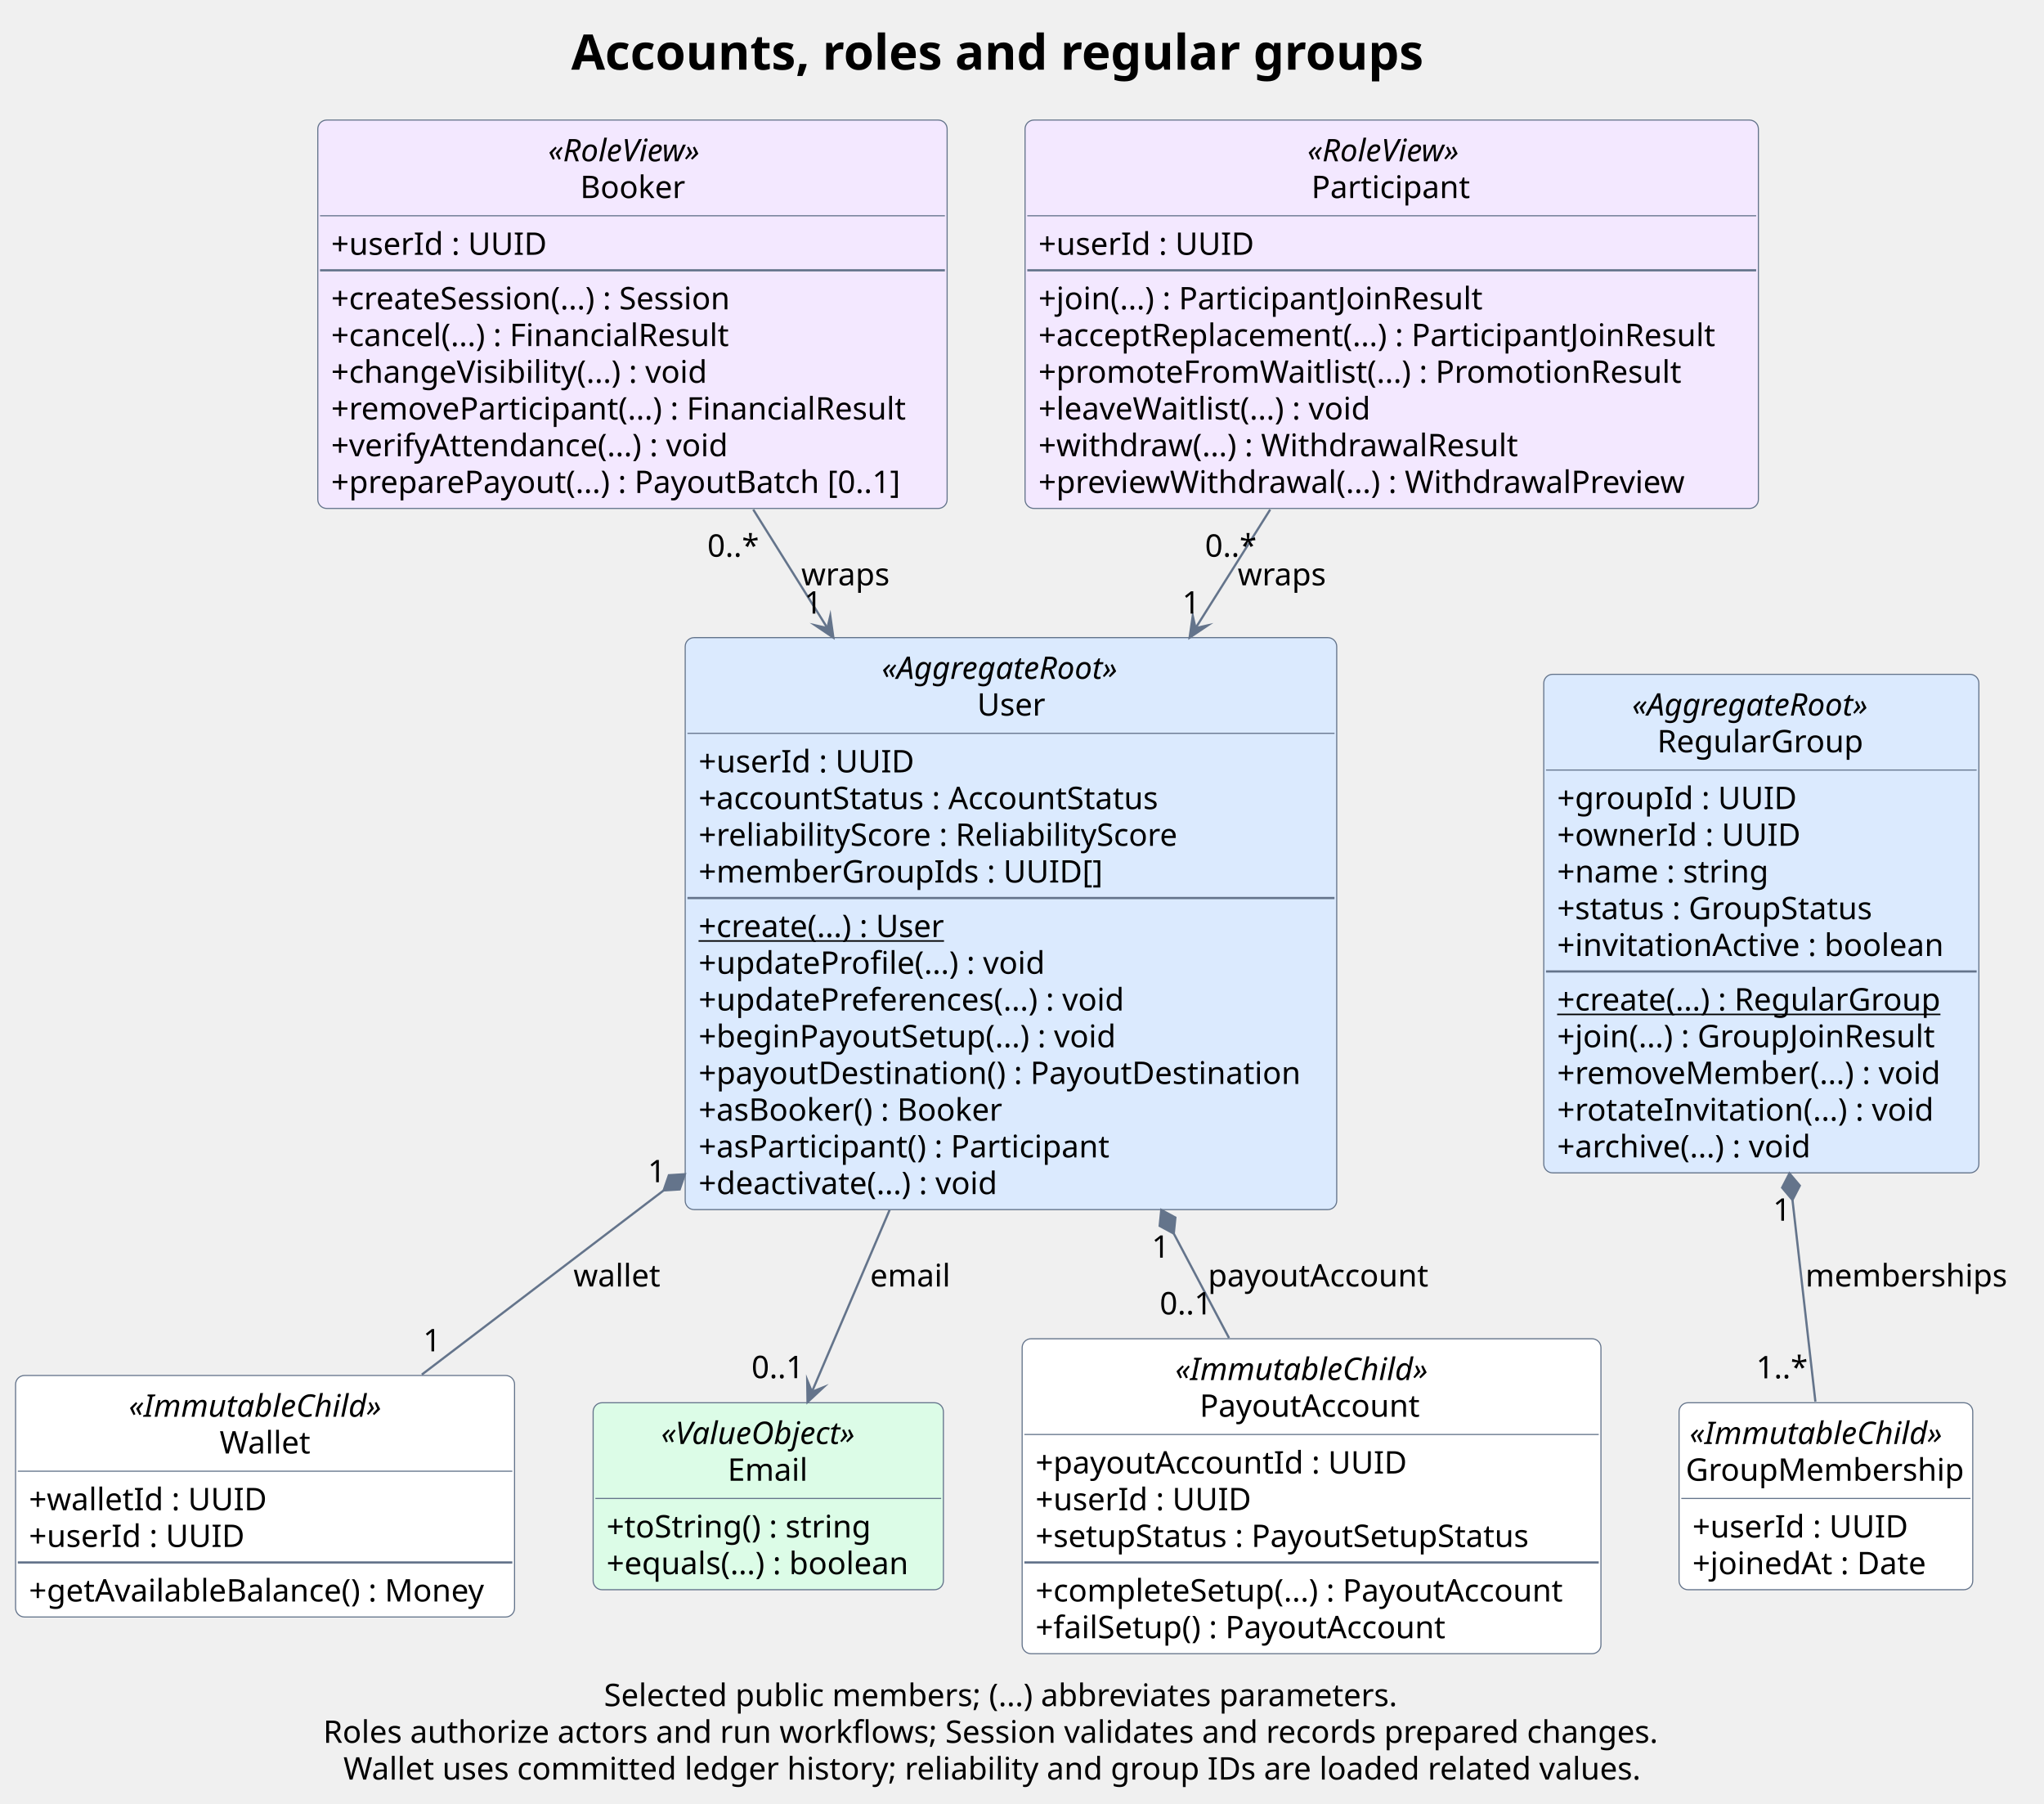
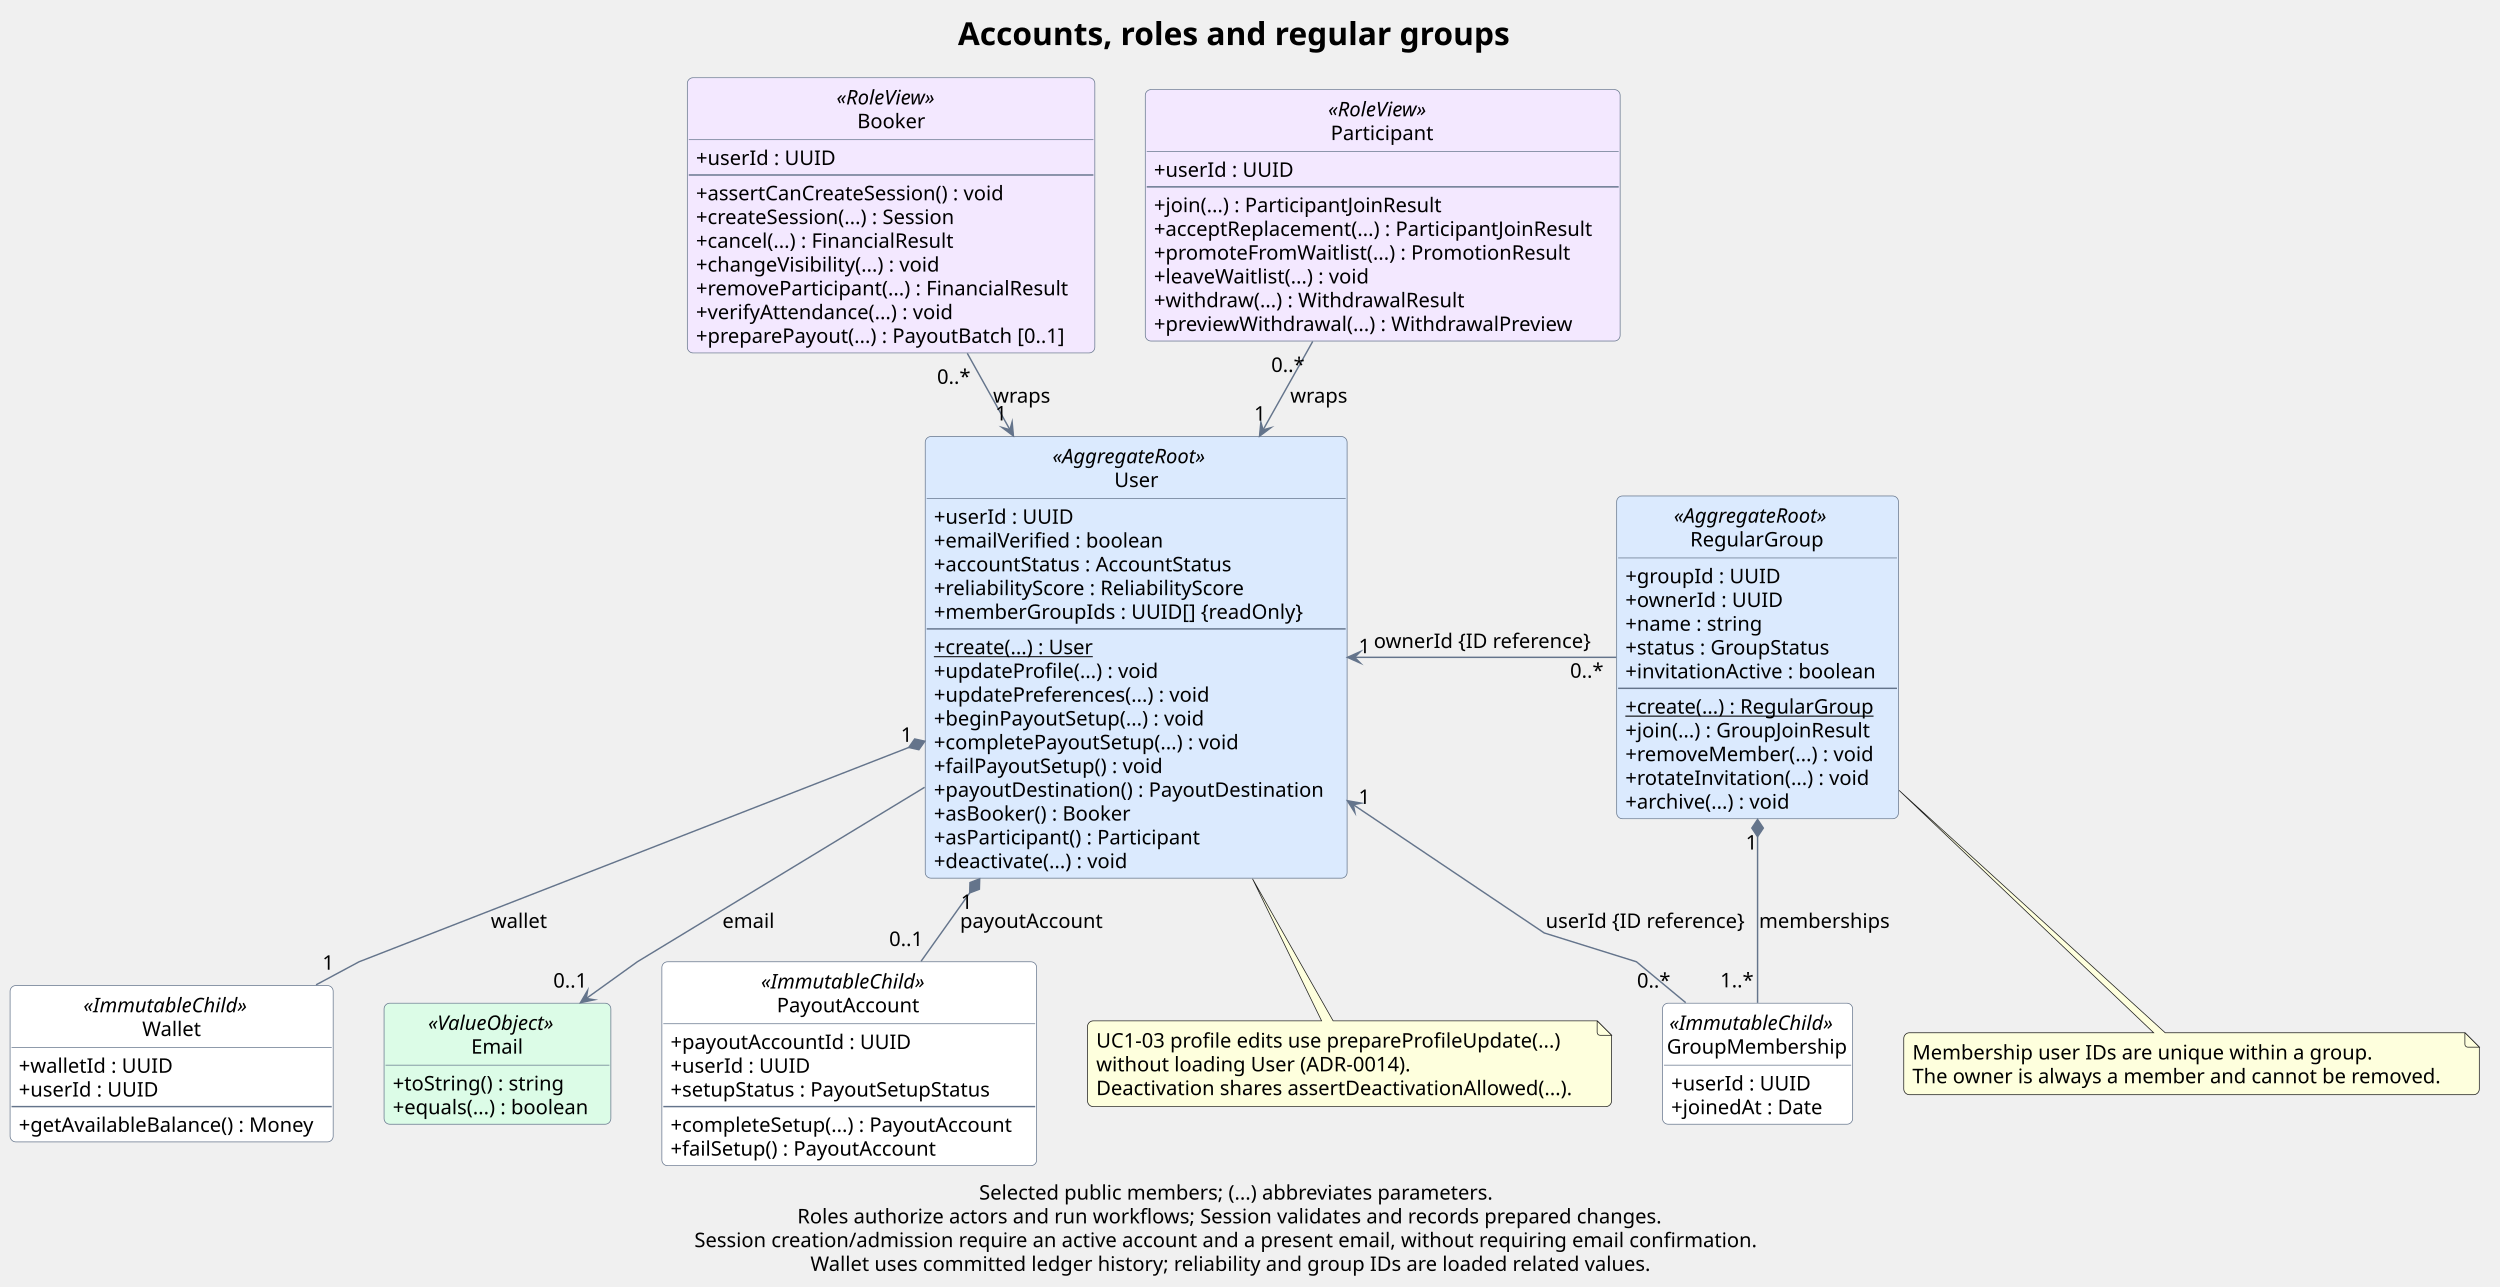
- <svg xmlns="http://www.w3.org/2000/svg" version="1.1" data-diagram-type="CLASS" style="width:918px;height:810px;background:#FFFFFF;" width="918px" height="810px" viewBox="0 0 918 810" zoomAndPan="magnify" preserveAspectRatio="none" contentStyleType="text/css">
+ <svg xmlns="http://www.w3.org/2000/svg" version="1.1" data-diagram-type="CLASS" style="width:1734px;height:892px;background:#FFFFFF;" width="1734px" height="892px" viewBox="0 0 1734 892" zoomAndPan="magnify" preserveAspectRatio="none" contentStyleType="text/css">
  <defs />
  <g font-family="sans-serif" lengthAdjust="spacing">
    <g class="title" data-source-line="1">
-       <text x="256.558" y="31.27" fill="#000" font-size="22" textLength="398.825" font-weight="700">Accounts, roles and regular groups</text>
+       <text x="664.412" y="31.27" fill="#000" font-size="22" textLength="398.825" font-weight="700">Accounts, roles and regular groups</text>
    </g>
    <g class="entity" data-qualified-name="Booker" id="ent0001" data-source-line="23">
-       <rect x="142.73" y="53.91" width="282.642" height="174.395" fill="#F3E8FF" style="stroke:#64748B;stroke-width:0.5;" rx="4" ry="4" />
-       <text x="246.173" y="72.445" fill="#000" font-size="14" textLength="75.756" font-style="italic">«RoleView»</text>
-       <text x="260.569" y="88.934" fill="#000" font-size="14" textLength="46.963">Booker</text>
-       <line x1="143.73" y1="96.887" x2="424.372" y2="96.887" style="stroke:#64748B;stroke-width:0.5;" />
-       <text x="148.73" y="114.422" fill="#000" font-size="14" textLength="100.536">+userId : UUID</text>
-       <line x1="143.73" y1="121.375" x2="424.372" y2="121.375" style="stroke:#64748B;stroke-width:1;" />
-       <text x="148.73" y="138.91" fill="#000" font-size="14" textLength="190.176">+createSession(...) : Session</text>
-       <text x="148.73" y="155.398" fill="#000" font-size="14" textLength="190.839">+cancel(...) : FinancialResult</text>
-       <text x="148.73" y="171.887" fill="#000" font-size="14" textLength="182.212">+changeVisibility(...) : void</text>
-       <text x="148.73" y="188.375" fill="#000" font-size="14" textLength="270.642">+removeParticipant(...) : FinancialResult</text>
-       <text x="148.73" y="204.863" fill="#000" font-size="14" textLength="189.622">+verifyAttendance(...) : void</text>
-       <text x="148.73" y="221.352" fill="#000" font-size="14" textLength="266.82">+preparePayout(...) : PayoutBatch [0..1]</text>
+       <rect x="476.73" y="53.91" width="282.642" height="190.883" fill="#F3E8FF" style="stroke:#64748B;stroke-width:0.5;" rx="4" ry="4" />
+       <text x="580.173" y="72.445" fill="#000" font-size="14" textLength="75.756" font-style="italic">«RoleView»</text>
+       <text x="594.569" y="88.934" fill="#000" font-size="14" textLength="46.963">Booker</text>
+       <line x1="477.73" y1="96.887" x2="758.372" y2="96.887" style="stroke:#64748B;stroke-width:0.5;" />
+       <text x="482.73" y="114.422" fill="#000" font-size="14" textLength="100.536">+userId : UUID</text>
+       <line x1="477.73" y1="121.375" x2="758.372" y2="121.375" style="stroke:#64748B;stroke-width:1;" />
+       <text x="482.73" y="138.91" fill="#000" font-size="14" textLength="224.034">+assertCanCreateSession() : void</text>
+       <text x="482.73" y="155.398" fill="#000" font-size="14" textLength="190.176">+createSession(...) : Session</text>
+       <text x="482.73" y="171.887" fill="#000" font-size="14" textLength="190.839">+cancel(...) : FinancialResult</text>
+       <text x="482.73" y="188.375" fill="#000" font-size="14" textLength="182.212">+changeVisibility(...) : void</text>
+       <text x="482.73" y="204.863" fill="#000" font-size="14" textLength="270.642">+removeParticipant(...) : FinancialResult</text>
+       <text x="482.73" y="221.352" fill="#000" font-size="14" textLength="189.622">+verifyAttendance(...) : void</text>
+       <text x="482.73" y="237.84" fill="#000" font-size="14" textLength="266.82">+preparePayout(...) : PayoutBatch [0..1]</text>
    </g>
-     <g class="entity" data-qualified-name="Participant" id="ent0002" data-source-line="34">
-       <rect x="460.37" y="53.91" width="329.358" height="174.395" fill="#F3E8FF" style="stroke:#64748B;stroke-width:0.5;" rx="4" ry="4" />
-       <text x="587.171" y="72.445" fill="#000" font-size="14" textLength="75.756" font-style="italic">«RoleView»</text>
-       <text x="588.966" y="88.934" fill="#000" font-size="14" textLength="72.167">Participant</text>
-       <line x1="461.37" y1="96.887" x2="788.728" y2="96.887" style="stroke:#64748B;stroke-width:0.5;" />
-       <text x="466.37" y="114.422" fill="#000" font-size="14" textLength="100.536">+userId : UUID</text>
-       <line x1="461.37" y1="121.375" x2="788.728" y2="121.375" style="stroke:#64748B;stroke-width:1;" />
-       <text x="466.37" y="138.91" fill="#000" font-size="14" textLength="212.023">+join(...) : ParticipantJoinResult</text>
-       <text x="466.37" y="155.398" fill="#000" font-size="14" textLength="317.358">+acceptReplacement(...) : ParticipantJoinResult</text>
-       <text x="466.37" y="171.887" fill="#000" font-size="14" textLength="301.089">+promoteFromWaitlist(...) : PromotionResult</text>
-       <text x="466.37" y="188.375" fill="#000" font-size="14" textLength="159.599">+leaveWaitlist(...) : void</text>
-       <text x="466.37" y="204.863" fill="#000" font-size="14" textLength="225.176">+withdraw(...) : WithdrawalResult</text>
-       <text x="466.37" y="221.352" fill="#000" font-size="14" textLength="299.749">+previewWithdrawal(...) : WithdrawalPreview</text>
+     <g class="entity" data-qualified-name="Participant" id="ent0002" data-source-line="35">
+       <rect x="794.37" y="62.15" width="329.358" height="174.395" fill="#F3E8FF" style="stroke:#64748B;stroke-width:0.5;" rx="4" ry="4" />
+       <text x="921.171" y="80.685" fill="#000" font-size="14" textLength="75.756" font-style="italic">«RoleView»</text>
+       <text x="922.966" y="97.174" fill="#000" font-size="14" textLength="72.167">Participant</text>
+       <line x1="795.37" y1="105.127" x2="1122.728" y2="105.127" style="stroke:#64748B;stroke-width:0.5;" />
+       <text x="800.37" y="122.662" fill="#000" font-size="14" textLength="100.536">+userId : UUID</text>
+       <line x1="795.37" y1="129.615" x2="1122.728" y2="129.615" style="stroke:#64748B;stroke-width:1;" />
+       <text x="800.37" y="147.15" fill="#000" font-size="14" textLength="212.023">+join(...) : ParticipantJoinResult</text>
+       <text x="800.37" y="163.638" fill="#000" font-size="14" textLength="317.358">+acceptReplacement(...) : ParticipantJoinResult</text>
+       <text x="800.37" y="180.127" fill="#000" font-size="14" textLength="301.089">+promoteFromWaitlist(...) : PromotionResult</text>
+       <text x="800.37" y="196.615" fill="#000" font-size="14" textLength="159.599">+leaveWaitlist(...) : void</text>
+       <text x="800.37" y="213.103" fill="#000" font-size="14" textLength="225.176">+withdraw(...) : WithdrawalResult</text>
+       <text x="800.37" y="229.592" fill="#000" font-size="14" textLength="299.749">+previewWithdrawal(...) : WithdrawalPreview</text>
    </g>
-     <g class="entity" data-qualified-name="User" id="ent0003" data-source-line="45">
-       <rect x="307.74" y="286.31" width="292.608" height="256.836" fill="#DBEAFE" style="stroke:#64748B;stroke-width:0.5;" rx="4" ry="4" />
-       <text x="395.993" y="304.845" fill="#000" font-size="14" textLength="116.102" font-style="italic">«AggregateRoot»</text>
-       <text x="438.862" y="321.334" fill="#000" font-size="14" textLength="30.365">User</text>
-       <line x1="308.74" y1="329.287" x2="599.348" y2="329.287" style="stroke:#64748B;stroke-width:0.5;" />
-       <text x="313.74" y="346.822" fill="#000" font-size="14" textLength="100.536">+userId : UUID</text>
-       <text x="313.74" y="363.31" fill="#000" font-size="14" textLength="216.057">+accountStatus : AccountStatus</text>
-       <text x="313.74" y="379.798" fill="#000" font-size="14" textLength="226.933">+reliabilityScore : ReliabilityScore</text>
-       <text x="313.74" y="396.287" fill="#000" font-size="14" textLength="185.65">+memberGroupIds : UUID[]</text>
-       <line x1="308.74" y1="403.24" x2="599.348" y2="403.24" style="stroke:#64748B;stroke-width:1;" />
-       <text x="313.74" y="420.775" fill="#000" font-size="14" textLength="118.645" text-decoration="underline">+create(...) : User</text>
-       <text x="313.74" y="437.263" fill="#000" font-size="14" textLength="165.703">+updateProfile(...) : void</text>
-       <text x="313.74" y="453.752" fill="#000" font-size="14" textLength="201.134">+updatePreferences(...) : void</text>
-       <text x="313.74" y="470.24" fill="#000" font-size="14" textLength="196.978">+beginPayoutSetup(...) : void</text>
-       <text x="313.74" y="486.728" fill="#000" font-size="14" textLength="280.608">+payoutDestination() : PayoutDestination</text>
-       <text x="313.74" y="503.216" fill="#000" font-size="14" textLength="142.317">+asBooker() : Booker</text>
-       <text x="313.74" y="519.705" fill="#000" font-size="14" textLength="192.726">+asParticipant() : Participant</text>
-       <text x="313.74" y="536.193" fill="#000" font-size="14" textLength="144.327">+deactivate(...) : void</text>
+     <g class="entity" data-qualified-name="User" id="ent0003" data-source-line="46">
+       <rect x="641.74" y="302.79" width="292.608" height="306.301" fill="#DBEAFE" style="stroke:#64748B;stroke-width:0.5;" rx="4" ry="4" />
+       <text x="729.993" y="321.325" fill="#000" font-size="14" textLength="116.102" font-style="italic">«AggregateRoot»</text>
+       <text x="772.862" y="337.814" fill="#000" font-size="14" textLength="30.365">User</text>
+       <line x1="642.74" y1="345.767" x2="933.348" y2="345.767" style="stroke:#64748B;stroke-width:0.5;" />
+       <text x="647.74" y="363.302" fill="#000" font-size="14" textLength="100.536">+userId : UUID</text>
+       <text x="647.74" y="379.79" fill="#000" font-size="14" textLength="167.925">+emailVerified : boolean</text>
+       <text x="647.74" y="396.278" fill="#000" font-size="14" textLength="216.057">+accountStatus : AccountStatus</text>
+       <text x="647.74" y="412.767" fill="#000" font-size="14" textLength="226.933">+reliabilityScore : ReliabilityScore</text>
+       <text x="647.74" y="429.255" fill="#000" font-size="14" textLength="260.183">+memberGroupIds : UUID[] {readOnly}</text>
+       <line x1="642.74" y1="436.208" x2="933.348" y2="436.208" style="stroke:#64748B;stroke-width:1;" />
+       <text x="647.74" y="453.743" fill="#000" font-size="14" textLength="118.645" text-decoration="underline">+create(...) : User</text>
+       <text x="647.74" y="470.232" fill="#000" font-size="14" textLength="165.703">+updateProfile(...) : void</text>
+       <text x="647.74" y="486.72" fill="#000" font-size="14" textLength="201.134">+updatePreferences(...) : void</text>
+       <text x="647.74" y="503.208" fill="#000" font-size="14" textLength="196.978">+beginPayoutSetup(...) : void</text>
+       <text x="647.74" y="519.696" fill="#000" font-size="14" textLength="221.437">+completePayoutSetup(...) : void</text>
+       <text x="647.74" y="536.185" fill="#000" font-size="14" textLength="166.585">+failPayoutSetup() : void</text>
+       <text x="647.74" y="552.673" fill="#000" font-size="14" textLength="280.608">+payoutDestination() : PayoutDestination</text>
+       <text x="647.74" y="569.161" fill="#000" font-size="14" textLength="142.317">+asBooker() : Booker</text>
+       <text x="647.74" y="585.65" fill="#000" font-size="14" textLength="192.726">+asParticipant() : Participant</text>
+       <text x="647.74" y="602.138" fill="#000" font-size="14" textLength="144.327">+deactivate(...) : void</text>
    </g>
-     <g class="entity" data-qualified-name="Wallet" id="ent0004" data-source-line="61">
-       <rect x="7" y="617.63" width="224.092" height="108.441" fill="#FFF" style="stroke:#64748B;stroke-width:0.5;" rx="4" ry="4" />
-       <text x="57.827" y="636.165" fill="#000" font-size="14" textLength="122.438" font-style="italic">«ImmutableChild»</text>
-       <text x="98.627" y="652.654" fill="#000" font-size="14" textLength="40.838">Wallet</text>
-       <line x1="8" y1="660.607" x2="230.092" y2="660.607" style="stroke:#64748B;stroke-width:0.5;" />
-       <text x="13" y="678.142" fill="#000" font-size="14" textLength="110.831">+walletId : UUID</text>
-       <text x="13" y="694.63" fill="#000" font-size="14" textLength="100.536">+userId : UUID</text>
-       <line x1="8" y1="701.583" x2="230.092" y2="701.583" style="stroke:#64748B;stroke-width:1;" />
-       <text x="13" y="719.118" fill="#000" font-size="14" textLength="212.092">+getAvailableBalance() : Money</text>
+     <g class="entity" data-qualified-name="Wallet" id="ent0004" data-source-line="65">
+       <rect x="7" y="683.58" width="224.092" height="108.441" fill="#FFF" style="stroke:#64748B;stroke-width:0.5;" rx="4" ry="4" />
+       <text x="57.827" y="702.115" fill="#000" font-size="14" textLength="122.438" font-style="italic">«ImmutableChild»</text>
+       <text x="98.627" y="718.604" fill="#000" font-size="14" textLength="40.838">Wallet</text>
+       <line x1="8" y1="726.557" x2="230.092" y2="726.557" style="stroke:#64748B;stroke-width:0.5;" />
+       <text x="13" y="744.092" fill="#000" font-size="14" textLength="110.831">+walletId : UUID</text>
+       <text x="13" y="760.58" fill="#000" font-size="14" textLength="100.536">+userId : UUID</text>
+       <line x1="8" y1="767.533" x2="230.092" y2="767.533" style="stroke:#64748B;stroke-width:1;" />
+       <text x="13" y="785.068" fill="#000" font-size="14" textLength="212.092">+getAvailableBalance() : Money</text>
    </g>
-     <g class="entity" data-qualified-name="Email" id="ent0005" data-source-line="68">
-       <rect x="266.39" y="629.87" width="157.305" height="83.953" fill="#DCFCE7" style="stroke:#64748B;stroke-width:0.5;" rx="4" ry="4" />
-       <text x="296.921" y="648.405" fill="#000" font-size="14" textLength="96.243" font-style="italic">«ValueObject»</text>
-       <text x="326.801" y="664.894" fill="#000" font-size="14" textLength="36.483">Email</text>
-       <line x1="267.39" y1="672.847" x2="422.695" y2="672.847" style="stroke:#64748B;stroke-width:0.5;" />
-       <text x="272.39" y="690.382" fill="#000" font-size="14" textLength="126.896">+toString() : string</text>
-       <text x="272.39" y="706.87" fill="#000" font-size="14" textLength="145.305">+equals(...) : boolean</text>
+     <g class="entity" data-qualified-name="Email" id="ent0005" data-source-line="72">
+       <rect x="266.39" y="695.82" width="157.305" height="83.953" fill="#DCFCE7" style="stroke:#64748B;stroke-width:0.5;" rx="4" ry="4" />
+       <text x="296.921" y="714.355" fill="#000" font-size="14" textLength="96.243" font-style="italic">«ValueObject»</text>
+       <text x="326.801" y="730.844" fill="#000" font-size="14" textLength="36.483">Email</text>
+       <line x1="267.39" y1="738.797" x2="422.695" y2="738.797" style="stroke:#64748B;stroke-width:0.5;" />
+       <text x="272.39" y="756.332" fill="#000" font-size="14" textLength="126.896">+toString() : string</text>
+       <text x="272.39" y="772.82" fill="#000" font-size="14" textLength="145.305">+equals(...) : boolean</text>
    </g>
-     <g class="entity" data-qualified-name="PayoutAccount" id="ent0006" data-source-line="73">
-       <rect x="459.07" y="601.14" width="259.946" height="141.418" fill="#FFF" style="stroke:#64748B;stroke-width:0.5;" rx="4" ry="4" />
-       <text x="527.824" y="619.675" fill="#000" font-size="14" textLength="122.438" font-style="italic">«ImmutableChild»</text>
-       <text x="538.782" y="636.164" fill="#000" font-size="14" textLength="100.522">PayoutAccount</text>
-       <line x1="460.07" y1="644.117" x2="718.016" y2="644.117" style="stroke:#64748B;stroke-width:0.5;" />
-       <text x="465.07" y="661.652" fill="#000" font-size="14" textLength="172.778">+payoutAccountId : UUID</text>
-       <text x="465.07" y="678.14" fill="#000" font-size="14" textLength="100.536">+userId : UUID</text>
-       <text x="465.07" y="694.628" fill="#000" font-size="14" textLength="228.614">+setupStatus : PayoutSetupStatus</text>
-       <line x1="460.07" y1="701.582" x2="718.016" y2="701.582" style="stroke:#64748B;stroke-width:1;" />
-       <text x="465.07" y="719.117" fill="#000" font-size="14" textLength="247.946">+completeSetup(...) : PayoutAccount</text>
-       <text x="465.07" y="735.605" fill="#000" font-size="14" textLength="193.095">+failSetup() : PayoutAccount</text>
+     <g class="entity" data-qualified-name="PayoutAccount" id="ent0006" data-source-line="77">
+       <rect x="459.07" y="667.09" width="259.946" height="141.418" fill="#FFF" style="stroke:#64748B;stroke-width:0.5;" rx="4" ry="4" />
+       <text x="527.824" y="685.625" fill="#000" font-size="14" textLength="122.438" font-style="italic">«ImmutableChild»</text>
+       <text x="538.782" y="702.114" fill="#000" font-size="14" textLength="100.522">PayoutAccount</text>
+       <line x1="460.07" y1="710.067" x2="718.016" y2="710.067" style="stroke:#64748B;stroke-width:0.5;" />
+       <text x="465.07" y="727.602" fill="#000" font-size="14" textLength="172.778">+payoutAccountId : UUID</text>
+       <text x="465.07" y="744.09" fill="#000" font-size="14" textLength="100.536">+userId : UUID</text>
+       <text x="465.07" y="760.578" fill="#000" font-size="14" textLength="228.614">+setupStatus : PayoutSetupStatus</text>
+       <line x1="460.07" y1="767.532" x2="718.016" y2="767.532" style="stroke:#64748B;stroke-width:1;" />
+       <text x="465.07" y="785.067" fill="#000" font-size="14" textLength="247.946">+completeSetup(...) : PayoutAccount</text>
+       <text x="465.07" y="801.555" fill="#000" font-size="14" textLength="193.095">+failSetup() : PayoutAccount</text>
    </g>
-     <g class="entity" data-qualified-name="RegularGroup" id="ent0007" data-source-line="82">
-       <rect x="693.33" y="302.79" width="195.422" height="223.859" fill="#DBEAFE" style="stroke:#64748B;stroke-width:0.5;" rx="4" ry="4" />
-       <text x="732.99" y="321.325" fill="#000" font-size="14" textLength="116.102" font-style="italic">«AggregateRoot»</text>
-       <text x="744.28" y="337.814" fill="#000" font-size="14" textLength="93.522">RegularGroup</text>
-       <line x1="694.33" y1="345.767" x2="887.752" y2="345.767" style="stroke:#64748B;stroke-width:0.5;" />
-       <text x="699.33" y="363.302" fill="#000" font-size="14" textLength="111.74">+groupId : UUID</text>
-       <text x="699.33" y="379.79" fill="#000" font-size="14" textLength="112.786">+ownerId : UUID</text>
-       <text x="699.33" y="396.278" fill="#000" font-size="14" textLength="101.274">+name : string</text>
-       <text x="699.33" y="412.767" fill="#000" font-size="14" textLength="149.099">+status : GroupStatus</text>
-       <text x="699.33" y="429.255" fill="#000" font-size="14" textLength="183.422">+invitationActive : boolean</text>
-       <line x1="694.33" y1="436.208" x2="887.752" y2="436.208" style="stroke:#64748B;stroke-width:1;" />
-       <text x="699.33" y="453.743" fill="#000" font-size="14" textLength="181.802" text-decoration="underline">+create(...) : RegularGroup</text>
-       <text x="699.33" y="470.232" fill="#000" font-size="14" textLength="181.802">+join(...) : GroupJoinResult</text>
-       <text x="699.33" y="486.72" fill="#000" font-size="14" textLength="181.029">+removeMember(...) : void</text>
-       <text x="699.33" y="503.208" fill="#000" font-size="14" textLength="179.402">+rotateInvitation(...) : void</text>
-       <text x="699.33" y="519.696" fill="#000" font-size="14" textLength="123.929">+archive(...) : void</text>
+     <g class="entity" data-qualified-name="RegularGroup" id="ent0007" data-source-line="86">
+       <rect x="1121.33" y="344.01" width="195.422" height="223.859" fill="#DBEAFE" style="stroke:#64748B;stroke-width:0.5;" rx="4" ry="4" />
+       <text x="1160.99" y="362.545" fill="#000" font-size="14" textLength="116.102" font-style="italic">«AggregateRoot»</text>
+       <text x="1172.28" y="379.034" fill="#000" font-size="14" textLength="93.522">RegularGroup</text>
+       <line x1="1122.33" y1="386.987" x2="1315.752" y2="386.987" style="stroke:#64748B;stroke-width:0.5;" />
+       <text x="1127.33" y="404.522" fill="#000" font-size="14" textLength="111.74">+groupId : UUID</text>
+       <text x="1127.33" y="421.01" fill="#000" font-size="14" textLength="112.786">+ownerId : UUID</text>
+       <text x="1127.33" y="437.498" fill="#000" font-size="14" textLength="101.274">+name : string</text>
+       <text x="1127.33" y="453.987" fill="#000" font-size="14" textLength="149.099">+status : GroupStatus</text>
+       <text x="1127.33" y="470.475" fill="#000" font-size="14" textLength="183.422">+invitationActive : boolean</text>
+       <line x1="1122.33" y1="477.428" x2="1315.752" y2="477.428" style="stroke:#64748B;stroke-width:1;" />
+       <text x="1127.33" y="494.963" fill="#000" font-size="14" textLength="181.802" text-decoration="underline">+create(...) : RegularGroup</text>
+       <text x="1127.33" y="511.452" fill="#000" font-size="14" textLength="181.802">+join(...) : GroupJoinResult</text>
+       <text x="1127.33" y="527.94" fill="#000" font-size="14" textLength="181.029">+removeMember(...) : void</text>
+       <text x="1127.33" y="544.428" fill="#000" font-size="14" textLength="179.402">+rotateInvitation(...) : void</text>
+       <text x="1127.33" y="560.916" fill="#000" font-size="14" textLength="123.929">+archive(...) : void</text>
    </g>
-     <g class="entity" data-qualified-name="GroupMembership" id="ent0008" data-source-line="96">
-       <rect x="754.1" y="629.87" width="131.897" height="83.953" fill="#FFF" style="stroke:#64748B;stroke-width:0.5;" rx="4" ry="4" />
-       <text x="758.829" y="648.405" fill="#000" font-size="14" textLength="122.438" font-style="italic">«ImmutableChild»</text>
-       <text x="757.1" y="664.894" fill="#000" font-size="14" textLength="125.897">GroupMembership</text>
-       <line x1="755.1" y1="672.847" x2="884.997" y2="672.847" style="stroke:#64748B;stroke-width:0.5;" />
-       <text x="760.1" y="690.382" fill="#000" font-size="14" textLength="100.536">+userId : UUID</text>
-       <text x="760.1" y="706.87" fill="#000" font-size="14" textLength="112.772">+joinedAt : Date</text>
+     <g class="entity" data-qualified-name="GroupMembership" id="ent0008" data-source-line="100">
+       <rect x="1153.1" y="695.82" width="131.897" height="83.953" fill="#FFF" style="stroke:#64748B;stroke-width:0.5;" rx="4" ry="4" />
+       <text x="1157.829" y="714.355" fill="#000" font-size="14" textLength="122.438" font-style="italic">«ImmutableChild»</text>
+       <text x="1156.1" y="730.844" fill="#000" font-size="14" textLength="125.897">GroupMembership</text>
+       <line x1="1154.1" y1="738.797" x2="1283.997" y2="738.797" style="stroke:#64748B;stroke-width:0.5;" />
+       <text x="1159.1" y="756.332" fill="#000" font-size="14" textLength="100.536">+userId : UUID</text>
+       <text x="1159.1" y="772.82" fill="#000" font-size="14" textLength="112.772">+joinedAt : Date</text>
    </g>
-     <g class="link" data-entity-1="ent0001" data-entity-2="ent0003" id="lnk9" data-source-line="101" data-link-type="dependency">
-       <path d="M338.3,228.8 C349.77,247.12 359.448,262.571 371.628,282.041" style="stroke:#64748B;stroke-width:1;" fill="none" id="Booker-to-User" codeLine="101" />
-       <polygon points="374.28,286.28,372.898,276.529,371.628,282.041,366.116,280.772,374.28,286.28" fill="#64748B" style="stroke:#64748B;stroke-width:1;stroke-linejoin:miter;stroke-miterlimit:10;" />
-       <text x="359.87" y="262.845" fill="#000" font-size="14" textLength="40.195">wraps</text>
-       <text x="317.685" y="249.98" fill="#000" font-size="14" textLength="24.459">0..*</text>
-       <text x="361.202" y="275.515" fill="#000" font-size="14">1</text>
+     <g class="entity" data-qualified-name="GMN19" id="ent0020" data-source-line="115">
+       <path d="M1320.45,720.31 L1320.45,755.287 A4,4 0 0 0 1324.45,759.287 L1715.648,759.287 A4,4 0 0 0 1719.648,755.287 L1719.648,726.31 L1709.648,716.31 L1501.76,716.31 L1317.19,548.19 L1493.76,716.31 L1324.45,716.31 A4,4 0 0 0 1320.45,720.31" style="stroke:#181818;stroke-width:0.5;" fill="#FEFFDD" />
+       <path d="M1709.648,716.31 L1709.648,724.31 A2,2 0 0 0 1711.648,726.31 L1719.648,726.31 L1709.648,716.31" style="stroke:#181818;stroke-width:0.5;" fill="#FEFFDD" />
+       <text x="1326.45" y="734.845" fill="#000" font-size="14" textLength="328.166">Membership user IDs are unique within a group.</text>
+       <text x="1326.45" y="751.334" fill="#000" font-size="14" textLength="378.198">The owner is always a member and cannot be removed.</text>
    </g>
-     <g class="link" data-entity-1="ent0002" data-entity-2="ent0003" id="lnk10" data-source-line="102" data-link-type="dependency">
-       <path d="M570.47,228.8 C558.94,247.12 549.204,262.579 536.944,282.049" style="stroke:#64748B;stroke-width:1;" fill="none" id="Participant-to-User" codeLine="102" />
-       <polygon points="534.28,286.28,542.46,280.796,536.944,282.049,535.691,276.533,534.28,286.28" fill="#64748B" style="stroke:#64748B;stroke-width:1;stroke-linejoin:miter;stroke-miterlimit:10;" />
-       <text x="555.86" y="262.845" fill="#000" font-size="14" textLength="40.195">wraps</text>
-       <text x="541.183" y="249.98" fill="#000" font-size="14" textLength="24.459">0..*</text>
-       <text x="530.952" y="275.515" fill="#000" font-size="14">1</text>
+     <g class="entity" data-qualified-name="GMN22" id="ent0023" data-source-line="120">
+       <path d="M754.31,712.07 L754.31,763.535 A4,4 0 0 0 758.31,767.535 L1113.777,767.535 A4,4 0 0 0 1117.777,763.535 L1117.777,718.07 L1107.777,708.07 L924.65,708.07 L868.76,609.56 L916.65,708.07 L758.31,708.07 A4,4 0 0 0 754.31,712.07" style="stroke:#181818;stroke-width:0.5;" fill="#FEFFDD" />
+       <path d="M1107.777,708.07 L1107.777,716.07 A2,2 0 0 0 1109.777,718.07 L1117.777,718.07 L1107.777,708.07" style="stroke:#181818;stroke-width:0.5;" fill="#FEFFDD" />
+       <text x="760.31" y="726.605" fill="#000" font-size="14" textLength="338.604">UC1-03 profile edits use prepareProfileUpdate(...)</text>
+       <text x="760.31" y="743.094" fill="#000" font-size="14" textLength="231.636">without loading User (ADR-0014).</text>
+       <text x="760.31" y="759.582" fill="#000" font-size="14" textLength="342.467">Deactivation shares assertDeactivationAllowed(...).</text>
    </g>
-     <g class="link" data-entity-1="ent0003" data-entity-2="ent0004" id="lnk11" data-source-line="103" data-link-type="composition">
-       <path d="M298.053,534.531 C257.033,565.771 223.84,591.04 189.45,617.23" style="stroke:#64748B;stroke-width:1;" fill="none" id="User-backto-Wallet" codeLine="103" />
-       <polygon points="307.6,527.26,300.403,527.713,298.053,534.531,305.25,534.078,307.6,527.26" fill="#64748B" style="stroke:#64748B;stroke-width:1;stroke-linejoin:miter;stroke-miterlimit:10;" />
-       <text x="257.54" y="577.675" fill="#000" font-size="14" textLength="39.648">wallet</text>
-       <text x="290.927" y="530.853" fill="#000" font-size="14">1</text>
-       <text x="190.013" y="606.773" fill="#000" font-size="14">1</text>
+     <g class="link" data-entity-1="ent0001" data-entity-2="ent0003" id="lnk9" data-source-line="105" data-link-type="dependency">
+       <path d="M670.9,245.05 C681.09,263.3 689.563,278.484 700.473,298.034" style="stroke:#64748B;stroke-width:1;" fill="none" id="Booker-to-User" codeLine="105" />
+       <polygon points="702.91,302.4,702.017,292.592,700.473,298.034,695.031,296.49,702.91,302.4" fill="#64748B" style="stroke:#64748B;stroke-width:1;stroke-linejoin:miter;stroke-miterlimit:10;" />
+       <text x="688.82" y="279.325" fill="#000" font-size="14" textLength="40.195">wraps</text>
+       <text x="649.917" y="266.219" fill="#000" font-size="14" textLength="24.459">0..*</text>
+       <text x="690.336" y="291.618" fill="#000" font-size="14">1</text>
    </g>
-     <g class="link" data-entity-1="ent0003" data-entity-2="ent0006" id="lnk12" data-source-line="104" data-link-type="composition">
-       <path d="M527.164,553.896 C537.644,573.696 542.51,582.9 551.98,600.8" style="stroke:#64748B;stroke-width:1;" fill="none" id="User-backto-PayoutAccount" codeLine="104" />
-       <polygon points="521.55,543.29,520.822,550.464,527.164,553.896,527.892,546.722,521.55,543.29" fill="#64748B" style="stroke:#64748B;stroke-width:1;stroke-linejoin:miter;stroke-miterlimit:10;" />
-       <text x="542.53" y="577.675" fill="#000" font-size="14" textLength="101.596">payoutAccount</text>
-       <text x="517.246" y="564.734" fill="#000" font-size="14">1</text>
-       <text x="520.846" y="590.209" fill="#000" font-size="14" textLength="26.564">0..1</text>
+     <g class="link" data-entity-1="ent0002" data-entity-2="ent0003" id="lnk10" data-source-line="106" data-link-type="dependency">
+       <path d="M910.5,236.82 C898.95,257.4 888.728,275.6 876.058,298.17" style="stroke:#64748B;stroke-width:1;" fill="none" id="Participant-to-User" codeLine="106" />
+       <polygon points="873.61,302.53,881.504,296.64,876.058,298.17,874.528,292.724,873.61,302.53" fill="#64748B" style="stroke:#64748B;stroke-width:1;stroke-linejoin:miter;stroke-miterlimit:10;" />
+       <text x="894.89" y="279.325" fill="#000" font-size="14" textLength="40.195">wraps</text>
+       <text x="881.693" y="257.983" fill="#000" font-size="14" textLength="24.459">0..*</text>
+       <text x="869.838" y="291.755" fill="#000" font-size="14">1</text>
    </g>
-     <g class="link" data-entity-1="ent0003" data-entity-2="ent0005" id="lnk13" data-source-line="105" data-link-type="dependency">
-       <path d="M399.55,543.29 C386.19,574.56 374.794,601.222 364.644,624.982" style="stroke:#64748B;stroke-width:1;" fill="none" id="User-to-Email" codeLine="105" />
-       <polygon points="362.68,629.58,369.894,622.875,364.644,624.982,362.537,619.732,362.68,629.58" fill="#64748B" style="stroke:#64748B;stroke-width:1;stroke-linejoin:miter;stroke-miterlimit:10;" />
-       <text x="390.78" y="577.675" fill="#000" font-size="14" textLength="36.695">email</text>
-       <text x="337.495" y="618.83" fill="#000" font-size="14" textLength="26.564">0..1</text>
+     <g class="link" data-entity-1="ent0003" data-entity-2="ent0004" id="lnk11" data-source-line="107" data-link-type="composition">
+       <path d="M630.29,518.449 C470.69,580.679 249.05,667.09 249.05,667.09 C249.05,667.09 236.51,673.81 219.22,683.08" style="stroke:#64748B;stroke-width:1;" fill="none" id="User-backto-Wallet" codeLine="107" />
+       <polygon points="641.47,514.09,634.427,512.543,630.29,518.449,637.333,519.997,641.47,514.09" fill="#64748B" style="stroke:#64748B;stroke-width:1;stroke-linejoin:miter;stroke-miterlimit:10;" />
+       <text x="340.41" y="643.625" fill="#000" font-size="14" textLength="39.648">wallet</text>
+       <text x="624.79" y="514.539" fill="#000" font-size="14">1</text>
+       <text x="223.597" y="672.611" fill="#000" font-size="14">1</text>
    </g>
-     <g class="link" data-entity-1="ent0007" data-entity-2="ent0008" id="lnk14" data-source-line="106" data-link-type="composition">
-       <path d="M805.036,538.803 C809.176,575.193 812.16,601.48 815.33,629.37" style="stroke:#64748B;stroke-width:1;" fill="none" id="RegularGroup-backto-GroupMembership" codeLine="106" />
-       <polygon points="803.68,526.88,800.384,533.294,805.036,538.803,808.333,532.39,803.68,526.88" fill="#64748B" style="stroke:#64748B;stroke-width:1;stroke-linejoin:miter;stroke-miterlimit:10;" />
-       <text x="810.84" y="577.675" fill="#000" font-size="14" textLength="92.101">memberships</text>
-       <text x="796.261" y="548.129" fill="#000" font-size="14">1</text>
-       <text x="788.702" y="618.9" fill="#000" font-size="14" textLength="24.459">1..*</text>
+     <g class="link" data-entity-1="ent0003" data-entity-2="ent0006" id="lnk12" data-source-line="108" data-link-type="composition">
+       <path d="M672.567,619.34 C658.377,639.3 651.39,649.12 638.86,666.74" style="stroke:#64748B;stroke-width:1;" fill="none" id="User-backto-PayoutAccount" codeLine="108" />
+       <polygon points="679.52,609.56,672.783,612.133,672.567,619.34,679.304,616.768,679.52,609.56" fill="#64748B" style="stroke:#64748B;stroke-width:1;stroke-linejoin:miter;stroke-miterlimit:10;" />
+       <text x="665.87" y="643.625" fill="#000" font-size="14" textLength="101.596">payoutAccount</text>
+       <text x="666.441" y="630.43" fill="#000" font-size="14">1</text>
+       <text x="616.686" y="656.148" fill="#000" font-size="14" textLength="26.564">0..1</text>
    </g>
-     <g class="caption" data-source-line="112">
-       <text x="271.243" y="766.093" fill="#000" font-size="14" textLength="369.455">Selected public members; (...) abbreviates parameters.</text>
-       <text x="145.154" y="782.582" fill="#000" font-size="14" textLength="621.633">Roles authorize actors and run workflows; Session validates and records prepared changes.</text>
-       <text x="154.225" y="799.07" fill="#000" font-size="14" textLength="603.49">Wallet uses committed ledger history; reliability and group IDs are loaded related values.</text>
+     <g class="link" data-entity-1="ent0003" data-entity-2="ent0005" id="lnk13" data-source-line="109" data-link-type="dependency">
+       <path d="M641.31,546.06 C547.01,603.34 442.05,667.09 442.05,667.09 C442.05,667.09 427.54,677.511 406.65,692.531" style="stroke:#64748B;stroke-width:1;" fill="none" id="User-to-Email" codeLine="109" />
+       <polygon points="402.59,695.45,412.232,693.444,406.65,692.531,407.562,686.949,402.59,695.45" fill="#64748B" style="stroke:#64748B;stroke-width:1;stroke-linejoin:miter;stroke-miterlimit:10;" />
+       <text x="501.05" y="643.625" fill="#000" font-size="14" textLength="36.695">email</text>
+       <text x="383.735" y="685" fill="#000" font-size="14" textLength="26.564">0..1</text>
+     </g>
+     <g class="link" data-entity-1="ent0007" data-entity-2="ent0008" id="lnk14" data-source-line="110" data-link-type="composition">
+       <path d="M1219.05,580.35 C1219.05,625.17 1219.05,662.06 1219.05,695.57" style="stroke:#64748B;stroke-width:1;" fill="none" id="RegularGroup-backto-GroupMembership" codeLine="110" />
+       <polygon points="1219.05,568.35,1215.05,574.35,1219.05,580.35,1223.05,574.35,1219.05,568.35" fill="#64748B" style="stroke:#64748B;stroke-width:1;stroke-linejoin:miter;stroke-miterlimit:10;" />
+       <text x="1220.05" y="643.625" fill="#000" font-size="14" textLength="92.101">memberships</text>
+       <text x="1210.833" y="589.238" fill="#000" font-size="14">1</text>
+       <text x="1193.101" y="684.827" fill="#000" font-size="14" textLength="24.459">1..*</text>
+     </g>
+     <g class="link" data-entity-1="ent0003" data-entity-2="ent0007" id="lnk16" data-source-line="111" data-link-type="dependency">
+       <path d="M939.56,455.94 C1001.06,455.94 1065.94,455.94 1121.05,455.94" style="stroke:#64748B;stroke-width:1;" fill="none" id="User-backto-RegularGroup" codeLine="111" />
+       <polygon points="934.56,455.94,943.56,459.94,939.56,455.94,943.56,451.94,934.56,455.94" fill="#64748B" style="stroke:#64748B;stroke-width:1;stroke-linejoin:miter;stroke-miterlimit:10;" />
+       <text x="952.84" y="449.475" fill="#000" font-size="14" textLength="150.596">ownerId {ID reference}</text>
+       <text x="942.343" y="453.075" fill="#000" font-size="14">1</text>
+       <text x="1088.989" y="470.081" fill="#000" font-size="14" textLength="24.459">0..*</text>
+     </g>
+     <g class="link" data-entity-1="ent0003" data-entity-2="ent0008" id="lnk18" data-source-line="112" data-link-type="dependency">
+       <path d="M938.67,558.149 C1007.72,604.549 1071.05,647.09 1071.05,647.09 C1071.05,647.09 1135.05,667.09 1135.05,667.09 C1135.05,667.09 1151.12,680.43 1169.21,695.45" style="stroke:#64748B;stroke-width:1;" fill="none" id="User-backto-GroupMembership" codeLine="112" />
+       <polygon points="934.52,555.36,939.759,563.7,938.67,558.149,944.221,557.06,934.52,555.36" fill="#64748B" style="stroke:#64748B;stroke-width:1;stroke-linejoin:miter;stroke-miterlimit:10;" />
+       <text x="1072.05" y="643.625" fill="#000" font-size="14" textLength="138.346">userId {ID reference}</text>
+       <text x="942.301" y="557.622" fill="#000" font-size="14">1</text>
+       <text x="1135.391" y="685" fill="#000" font-size="14" textLength="24.459">0..*</text>
+     </g>
+     <g class="caption" data-source-line="129">
+       <text x="679.097" y="832.043" fill="#000" font-size="14" textLength="369.455">Selected public members; (...) abbreviates parameters.</text>
+       <text x="553.008" y="848.532" fill="#000" font-size="14" textLength="621.633">Roles authorize actors and run workflows; Session validates and records prepared changes.</text>
+       <text x="481.62" y="865.02" fill="#000" font-size="14" textLength="764.408">Session creation/admission require an active account and a present email, without requiring email confirmation.</text>
+       <text x="562.079" y="881.508" fill="#000" font-size="14" textLength="603.49">Wallet uses committed ledger history; reliability and group IDs are loaded related values.</text>
    </g>
  </g>
</svg>
